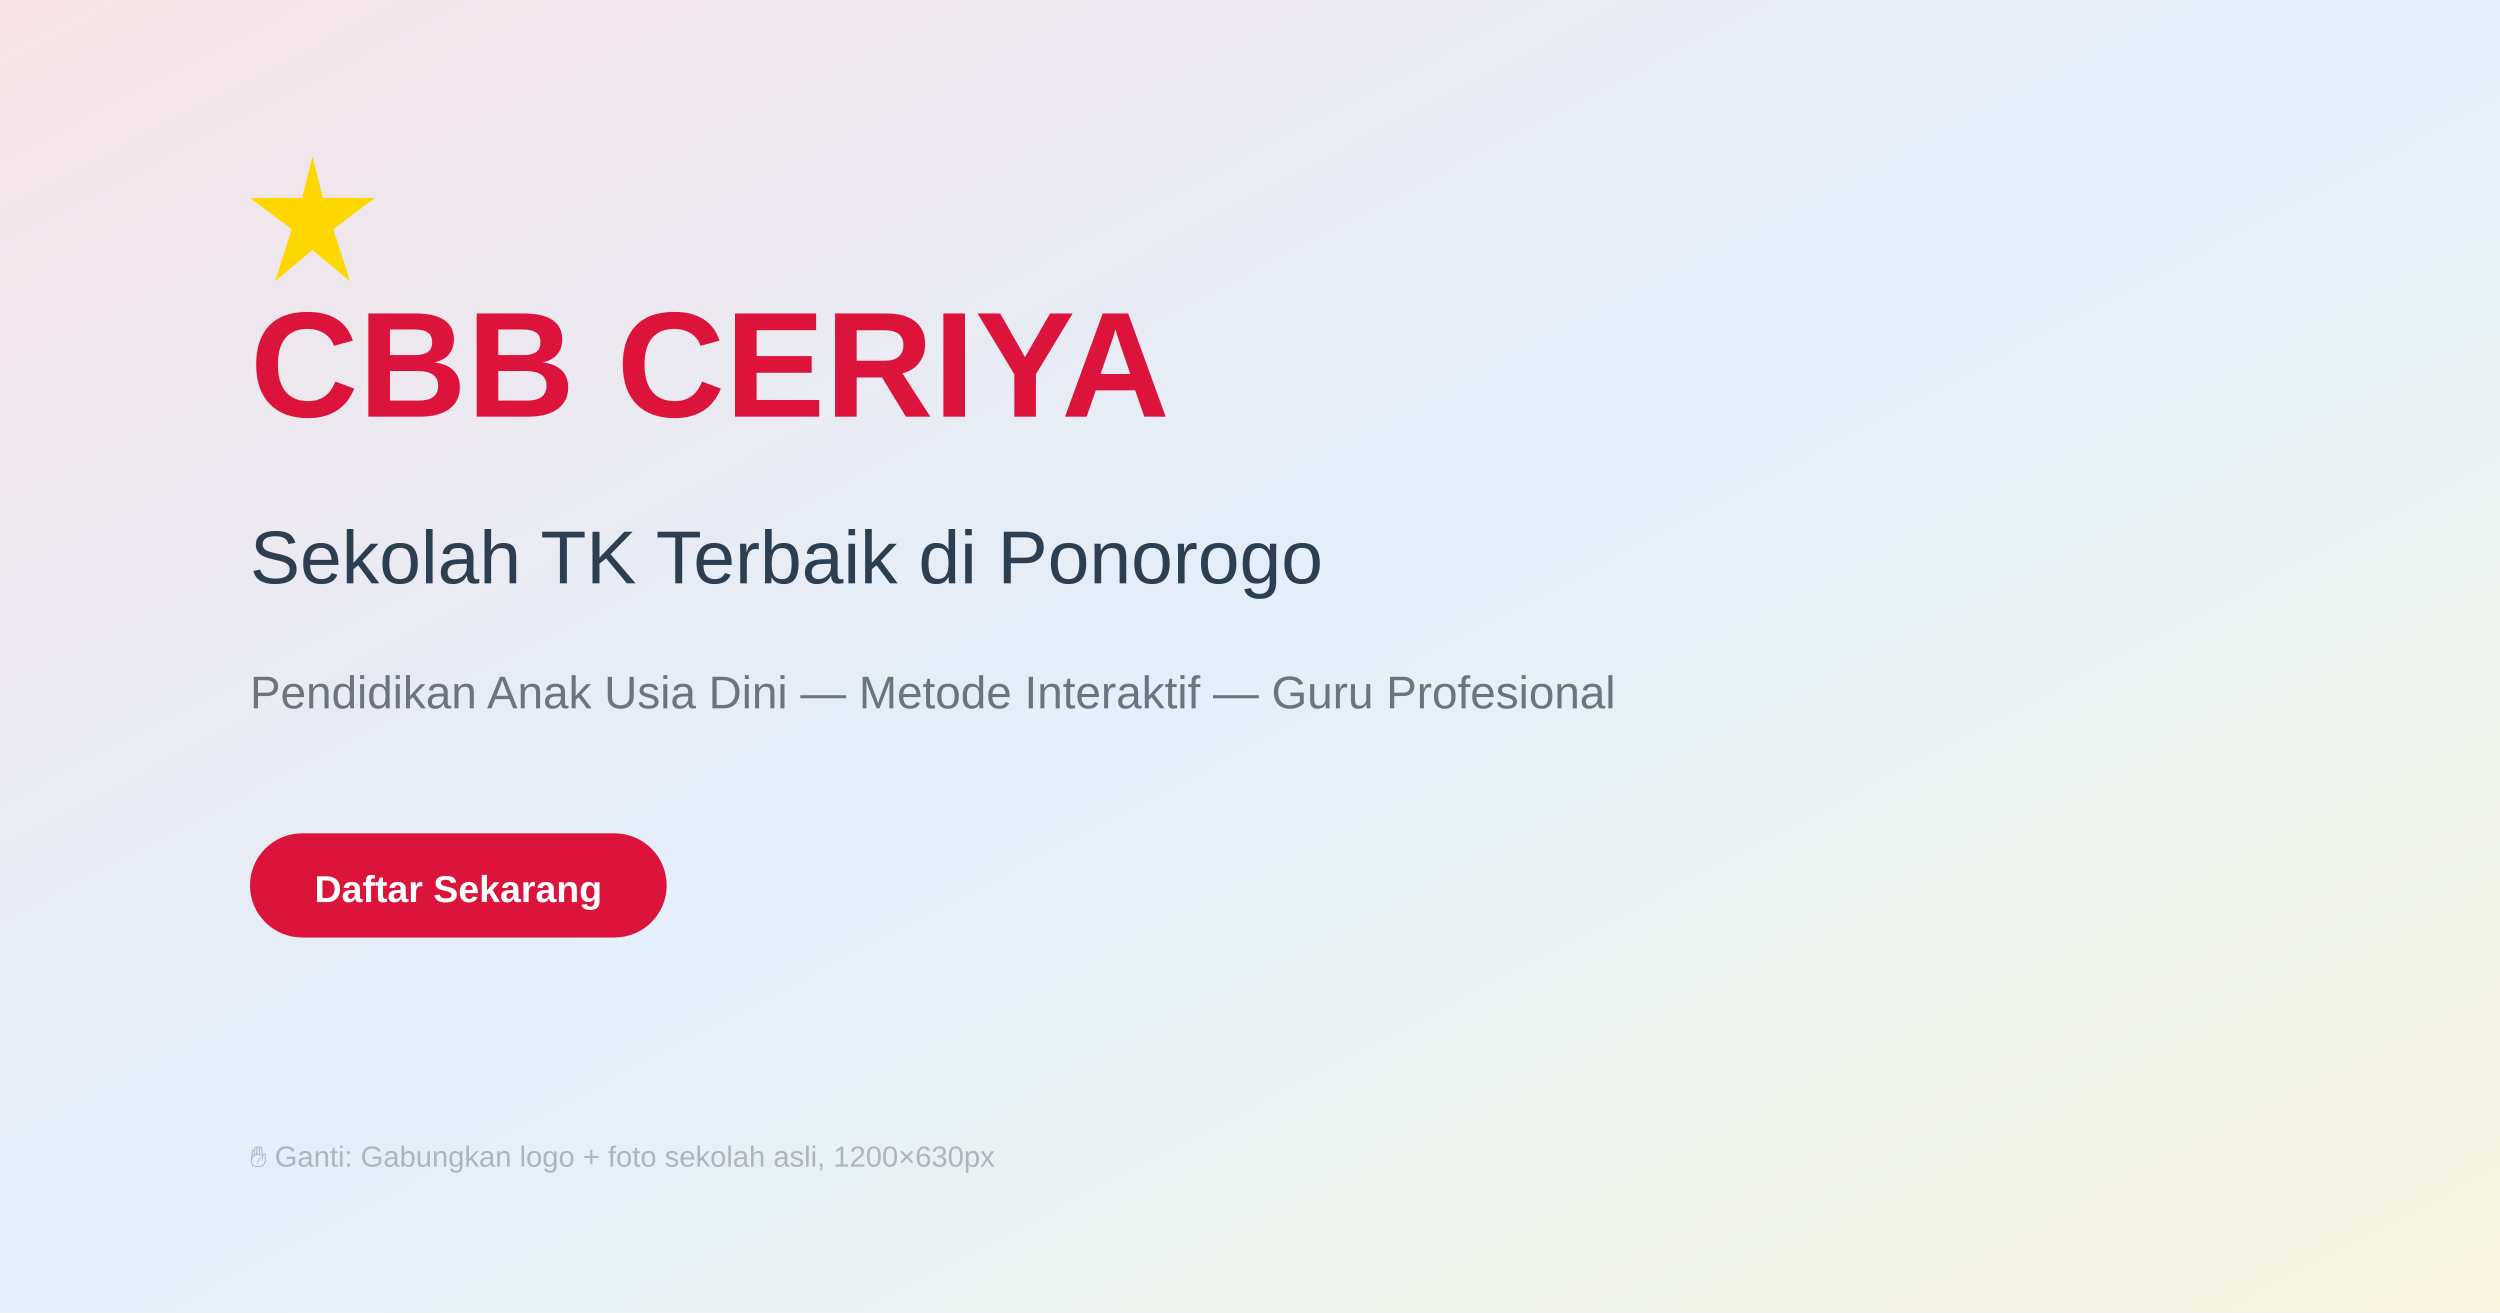
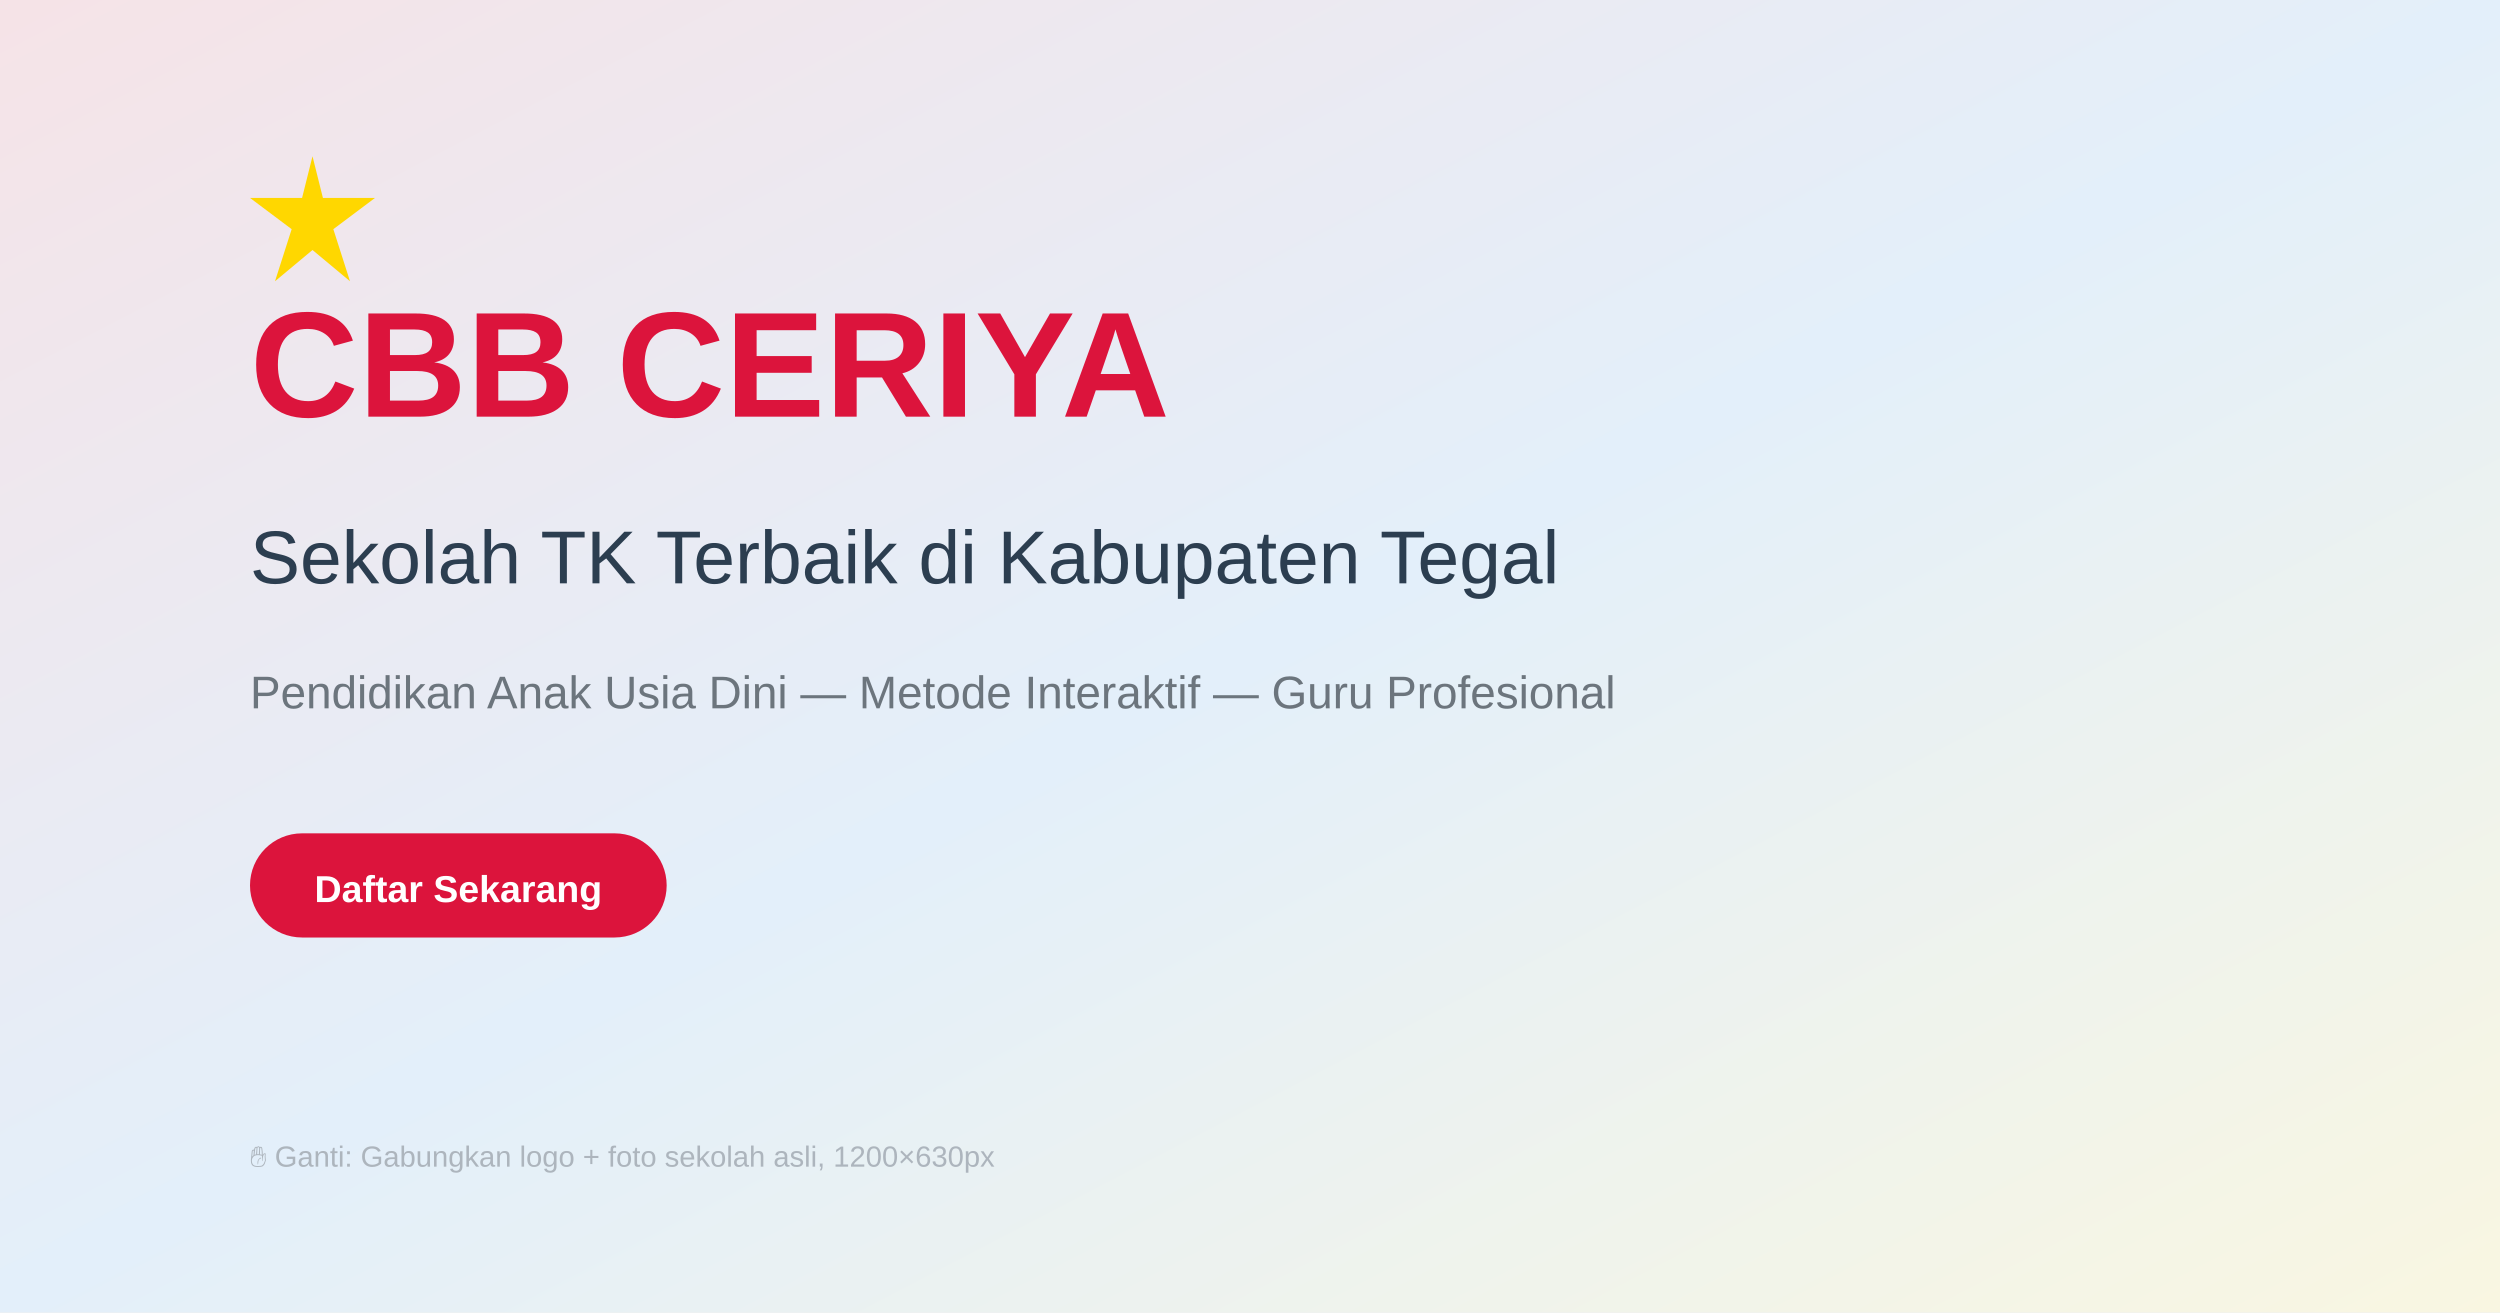
<svg xmlns="http://www.w3.org/2000/svg" viewBox="0 0 1200 630">
  <defs>
    <linearGradient id="ogGrad" x1="0%" y1="0%" x2="100%" y2="100%">
      <stop offset="0%" stop-color="#DC143C" />
      <stop offset="50%" stop-color="#1E90FF" />
      <stop offset="100%" stop-color="#FFD700" />
    </linearGradient>
  </defs>
  <rect width="1200" height="630" fill="#F8F9FA" />
  <rect width="1200" height="630" fill="url(#ogGrad)" opacity="0.1" />
  <g transform="translate(100, 60)">
    <polygon points="50,15 55,35 80,35 60,50 68,75 50,60 32,75 40,50 20,35 45,35" fill="#FFD700" />
  </g>
  <text x="120" y="200" font-family="Arial, sans-serif" font-size="72" font-weight="800" fill="#DC143C">CBB CERIYA</text>
-   <text x="120" y="280" font-family="Arial, sans-serif" font-size="36" font-weight="400" fill="#2C3E50">Sekolah TK Terbaik di Ponorogo</text>
+   <text x="120" y="280" font-family="Arial, sans-serif" font-size="36" font-weight="400" fill="#2C3E50">Sekolah TK Terbaik di Kabupaten Tegal</text>
  <text x="120" y="340" font-family="Arial, sans-serif" font-size="22" font-weight="300" fill="#6C757D">Pendidikan Anak Usia Dini — Metode Interaktif — Guru Profesional</text>
  <rect x="120" y="400" width="200" height="50" rx="25" fill="#DC143C" />
  <text x="220" y="433" font-family="Arial, sans-serif" font-size="18" font-weight="600" fill="#FFFFFF" text-anchor="middle">Daftar Sekarang</text>
  <text x="120" y="560" font-family="Arial, sans-serif" font-size="14" fill="#ADB5BD">✋ Ganti: Gabungkan logo + foto sekolah asli, 1200×630px</text>
</svg>
